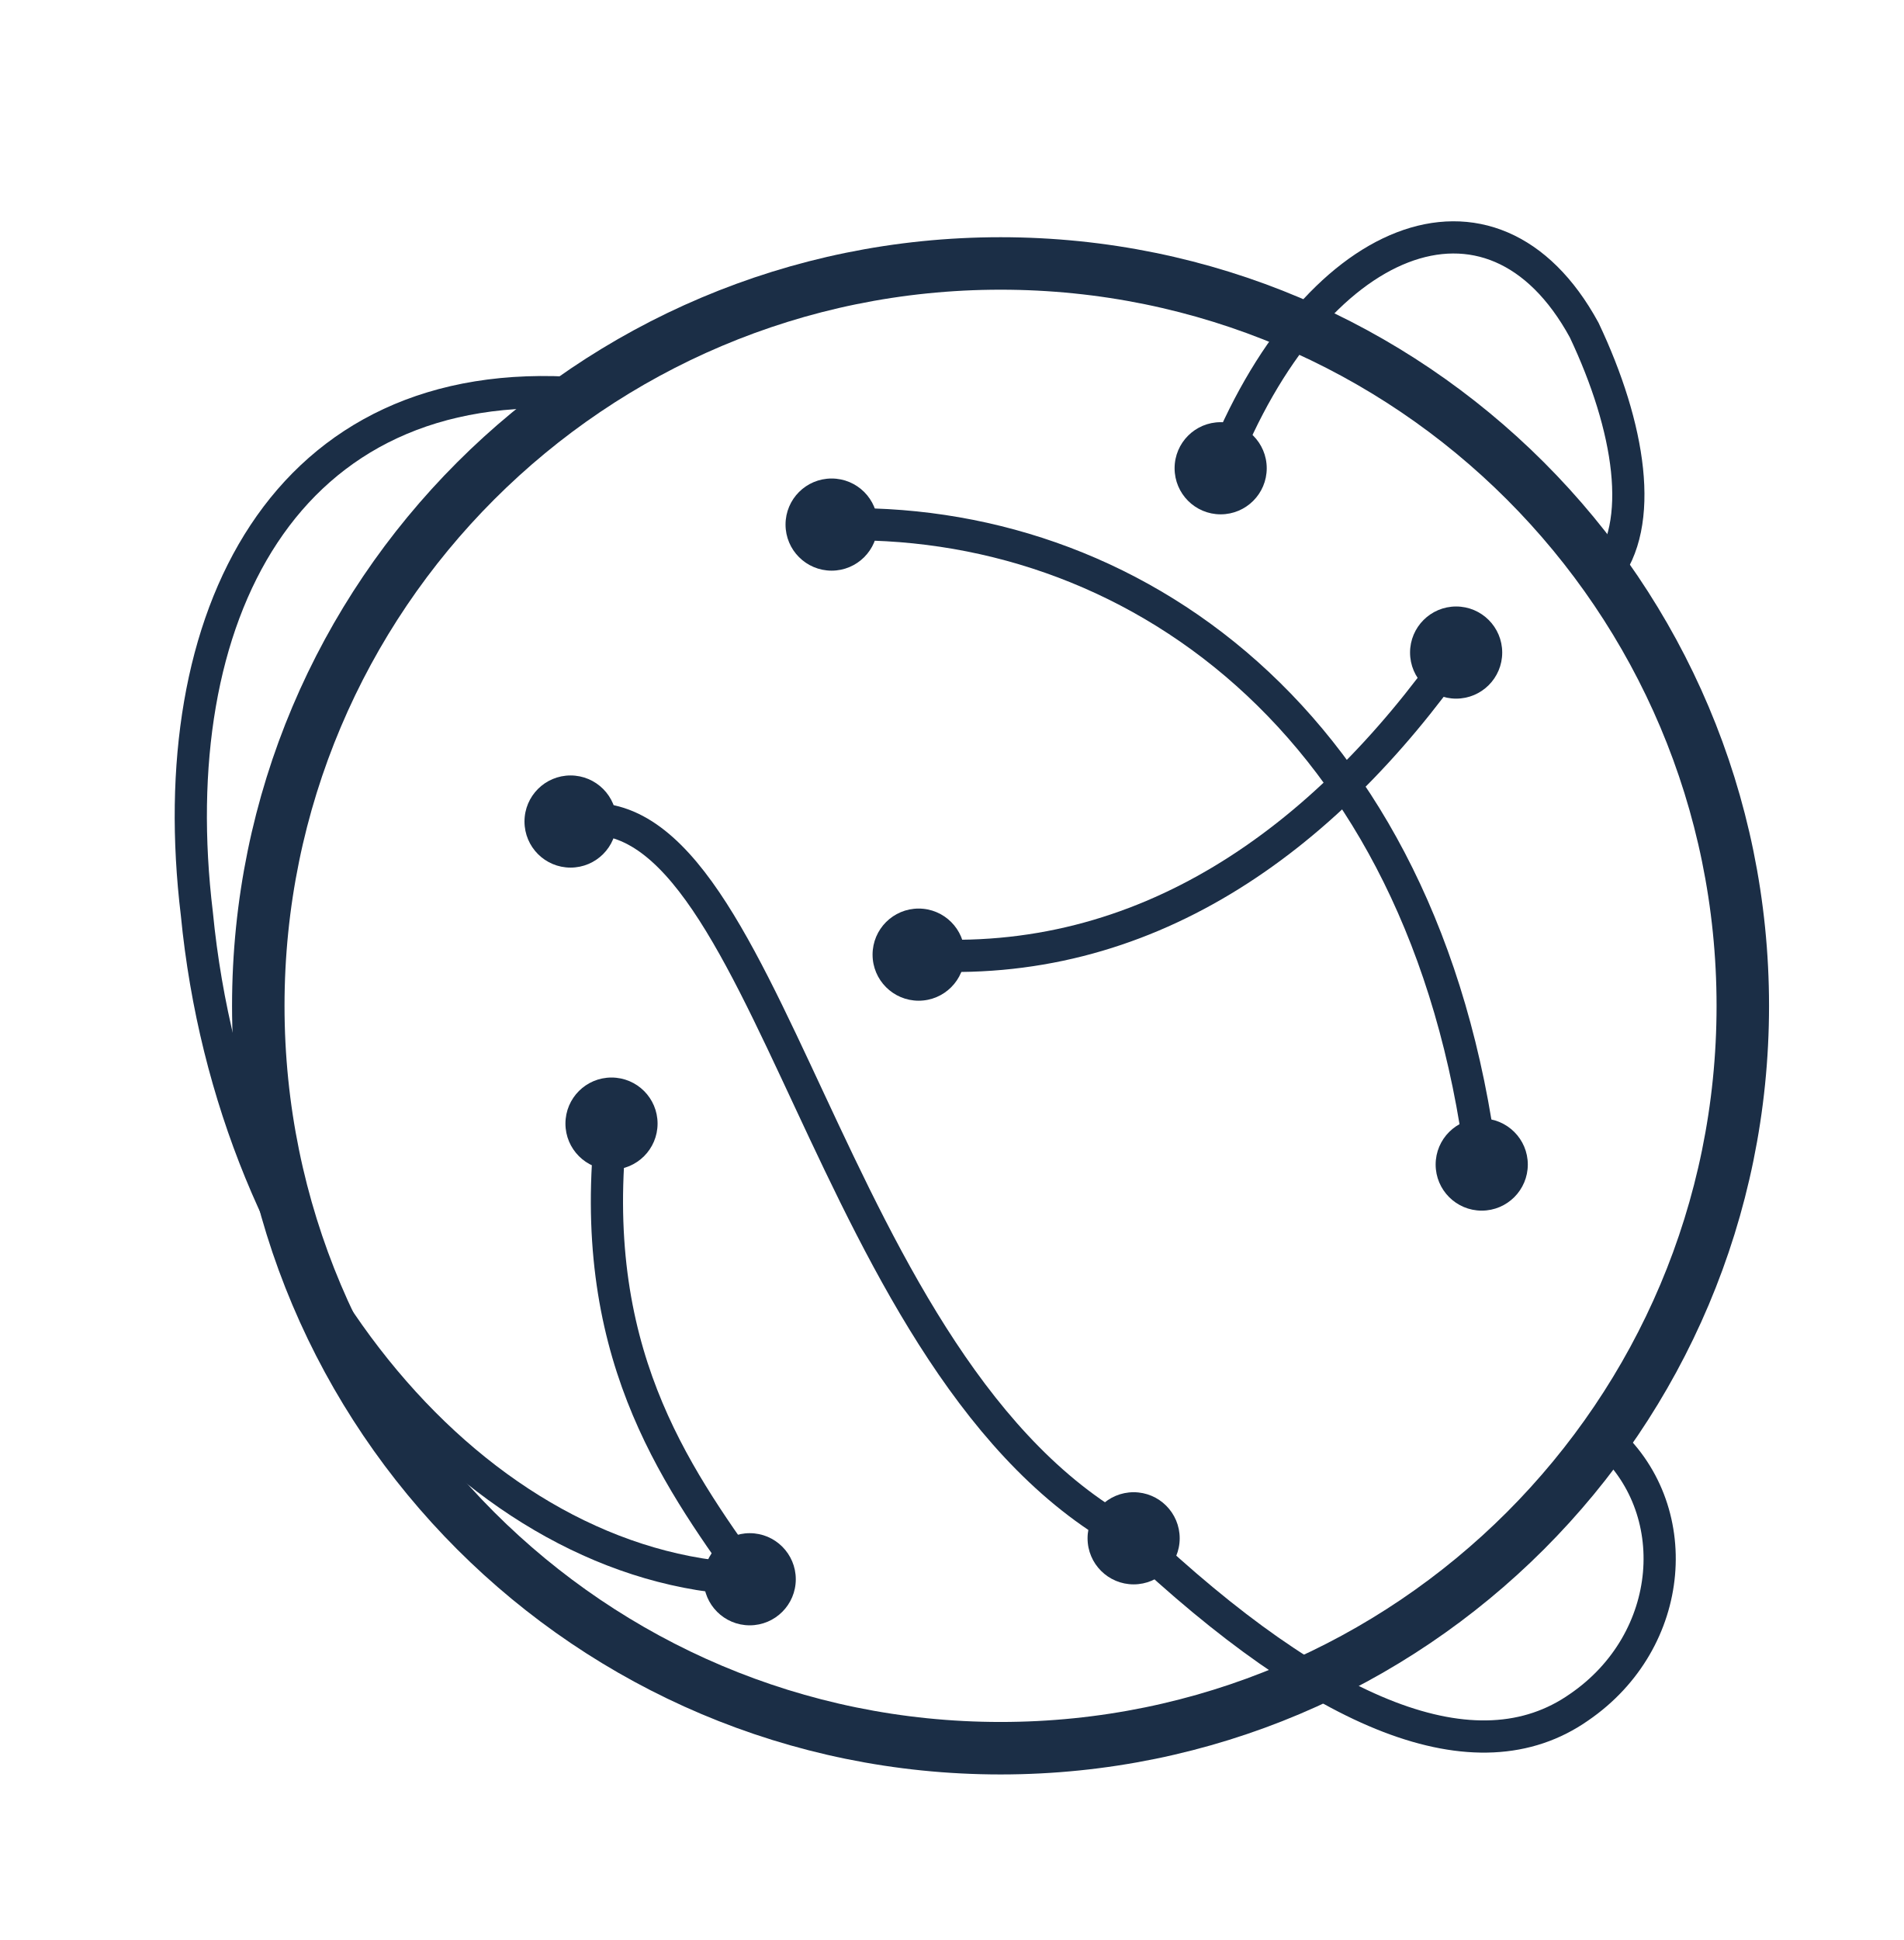
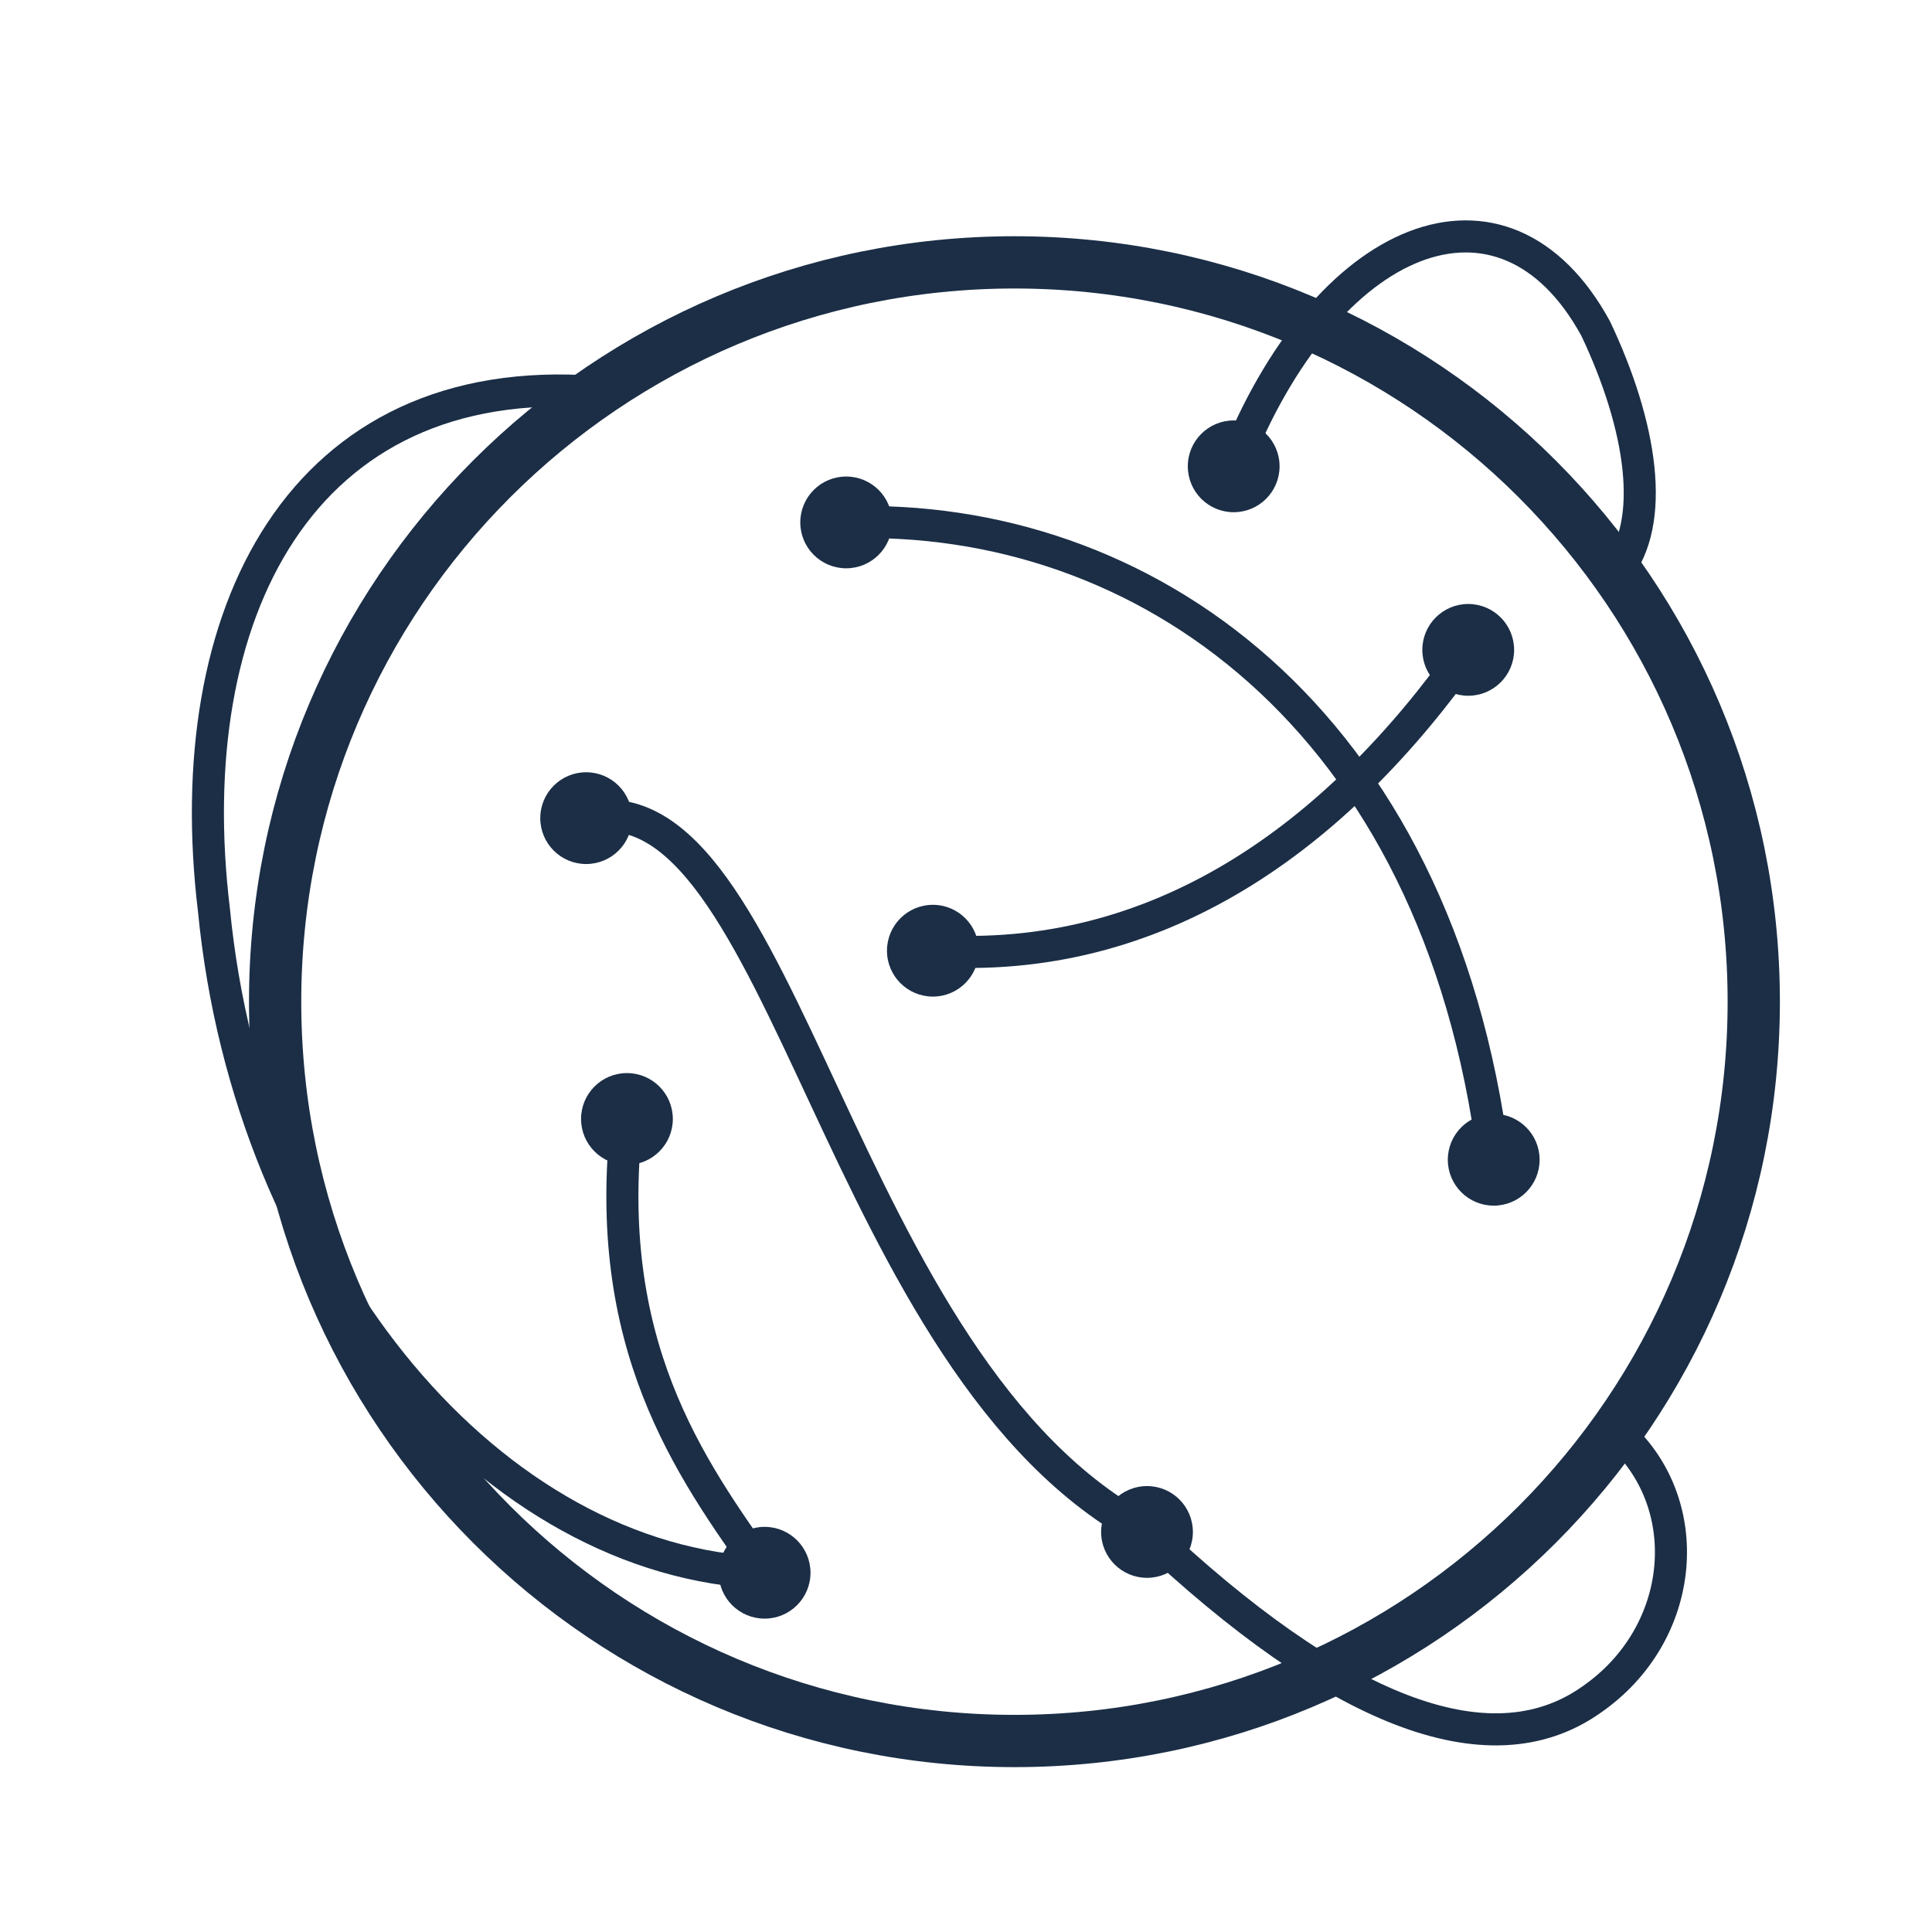
- <svg xmlns="http://www.w3.org/2000/svg" viewBox="488.992 246.969 79.821 81.325" fill="none" role="img" aria-label="Majesta.Net">
-   <g class="symbol" stroke="#1B2E46" fill="none" stroke-linecap="round" stroke-linejoin="round">
-     <path d="M 513.343 263.467 C 500.894 262.52 495.743 272.822 497.245 285.271 C 498.748 300.724 509.05 312.743 520.425 313.172" stroke-width="1.35" />
-     <path d="M 540.171 266.598 C 544.034 256.725 551.546 253.72 555.41 260.803 C 557.341 264.881 557.985 268.959 556.268 271.048" stroke-width="1.35" />
-     <path d="M 536.522 311.455 C 544.464 318.967 550.902 321.543 555.195 318.538 C 559.273 315.748 559.702 310.168 556.268 307.22" stroke-width="1.35" />
-     <path d="M 562.062 289.134 C 562.062 306.321 548.129 320.254 530.942 320.254 C 513.754 320.254 499.821 306.321 499.821 289.134 C 499.821 271.947 513.754 258.013 530.942 258.013 C 548.129 258.013 562.062 271.947 562.062 289.134" stroke-width="2.2" />
-     <path d="M 523.859 268.959 C 536.307 268.53 548.755 277.115 551.116 295.787" stroke-width="1.35" />
-     <path d="M 527.508 286.988 C 536.951 287.631 544.463 282.266 550.043 274.325" stroke-width="1.35" />
-     <path d="M 514.63 294.07 C 513.557 303.514 517.206 308.665 520.425 313.172" stroke-width="1.35" />
-     <path d="M 512.913 281.407 C 521.283 279.476 523.43 304.587 536.522 311.455" stroke-width="1.35" />
-   </g>
-   <g class="symbol-nodes" fill="#1B2E46" stroke="none">
-     <path d="M 525.791 268.959 C 525.791 270.026 524.926 270.891 523.859 270.891 C 522.792 270.891 521.927 270.026 521.927 268.959 C 521.927 267.892 522.792 267.028 523.859 267.028 C 524.926 267.028 525.791 267.892 525.791 268.959 Z" />
-     <path d="M 542.102 266.598 C 542.102 267.665 541.237 268.53 540.17 268.53 C 539.103 268.53 538.239 267.665 538.239 266.598 C 538.239 265.532 539.103 264.667 540.17 264.667 C 541.237 264.667 542.102 265.532 542.102 266.598 Z" />
-     <path d="M 551.975 274.325 C 551.975 275.392 551.11 276.256 550.043 276.256 C 548.976 276.256 548.111 275.392 548.111 274.325 C 548.111 273.258 548.976 272.393 550.043 272.393 C 551.11 272.393 551.975 273.258 551.975 274.325 Z" />
-     <path d="M 529.439 286.988 C 529.439 288.054 528.574 288.919 527.508 288.919 C 526.441 288.919 525.576 288.054 525.576 286.988 C 525.576 285.921 526.441 285.056 527.508 285.056 C 528.574 285.056 529.439 285.921 529.439 286.988 Z" />
-     <path d="M 514.845 281.407 C 514.845 282.474 513.98 283.339 512.913 283.339 C 511.846 283.339 510.982 282.474 510.982 281.407 C 510.982 280.341 511.846 279.476 512.913 279.476 C 513.98 279.476 514.845 280.341 514.845 281.407 Z" />
-     <path d="M 516.562 294.07 C 516.562 295.137 515.697 296.002 514.63 296.002 C 513.563 296.002 512.699 295.137 512.699 294.07 C 512.699 293.003 513.563 292.139 514.63 292.139 C 515.697 292.139 516.562 293.003 516.562 294.07 Z" />
-     <path d="M 522.357 313.172 C 522.357 314.238 521.492 315.103 520.425 315.103 C 519.358 315.103 518.493 314.238 518.493 313.172 C 518.493 312.105 519.358 311.24 520.425 311.24 C 521.492 311.24 522.357 312.105 522.357 313.172 Z" />
-     <path d="M 538.453 311.455 C 538.453 312.521 537.589 313.386 536.522 313.386 C 535.455 313.386 534.59 312.521 534.59 311.455 C 534.59 310.388 535.455 309.523 536.522 309.523 C 537.589 309.523 538.453 310.388 538.453 311.455 Z" />
-     <path d="M 553.048 295.787 C 553.048 296.854 552.183 297.719 551.116 297.719 C 550.049 297.719 549.184 296.854 549.184 295.787 C 549.184 294.72 550.049 293.856 551.116 293.856 C 552.183 293.856 553.048 294.72 553.048 295.787 Z" />
+ <svg xmlns="http://www.w3.org/2000/svg" viewBox="0 0 79.821 81.325" width="32" height="32" fill="none" role="img" aria-label="Majesta.Net">
+   <g transform="translate(-488.992 -246.969)">
+     <g class="symbol" stroke="#1B2E46" fill="none" stroke-linecap="round" stroke-linejoin="round">
+       <path d="M 513.343 263.467 C 500.894 262.52 495.743 272.822 497.245 285.271 C 498.748 300.724 509.05 312.743 520.425 313.172" stroke-width="1.35" />
+       <path d="M 540.171 266.598 C 544.034 256.725 551.546 253.72 555.41 260.803 C 557.341 264.881 557.985 268.959 556.268 271.048" stroke-width="1.35" />
+       <path d="M 536.522 311.455 C 544.464 318.967 550.902 321.543 555.195 318.538 C 559.273 315.748 559.702 310.168 556.268 307.22" stroke-width="1.35" />
+       <path d="M 562.062 289.134 C 562.062 306.321 548.129 320.254 530.942 320.254 C 513.754 320.254 499.821 306.321 499.821 289.134 C 499.821 271.947 513.754 258.013 530.942 258.013 C 548.129 258.013 562.062 271.947 562.062 289.134" stroke-width="2.2" />
+       <path d="M 523.859 268.959 C 536.307 268.53 548.755 277.115 551.116 295.787" stroke-width="1.35" />
+       <path d="M 527.508 286.988 C 536.951 287.631 544.463 282.266 550.043 274.325" stroke-width="1.35" />
+       <path d="M 514.63 294.07 C 513.557 303.514 517.206 308.665 520.425 313.172" stroke-width="1.35" />
+       <path d="M 512.913 281.407 C 521.283 279.476 523.43 304.587 536.522 311.455" stroke-width="1.35" />
+     </g>
+     <g class="symbol-nodes" fill="#1B2E46" stroke="none">
+       <path d="M 525.791 268.959 C 525.791 270.026 524.926 270.891 523.859 270.891 C 522.792 270.891 521.927 270.026 521.927 268.959 C 521.927 267.892 522.792 267.028 523.859 267.028 C 524.926 267.028 525.791 267.892 525.791 268.959 Z" />
+       <path d="M 542.102 266.598 C 542.102 267.665 541.237 268.53 540.17 268.53 C 539.103 268.53 538.239 267.665 538.239 266.598 C 538.239 265.532 539.103 264.667 540.17 264.667 C 541.237 264.667 542.102 265.532 542.102 266.598 Z" />
+       <path d="M 551.975 274.325 C 551.975 275.392 551.11 276.256 550.043 276.256 C 548.976 276.256 548.111 275.392 548.111 274.325 C 548.111 273.258 548.976 272.393 550.043 272.393 C 551.11 272.393 551.975 273.258 551.975 274.325 Z" />
+       <path d="M 529.439 286.988 C 529.439 288.054 528.574 288.919 527.508 288.919 C 526.441 288.919 525.576 288.054 525.576 286.988 C 525.576 285.921 526.441 285.056 527.508 285.056 C 528.574 285.056 529.439 285.921 529.439 286.988 Z" />
+       <path d="M 514.845 281.407 C 514.845 282.474 513.98 283.339 512.913 283.339 C 511.846 283.339 510.982 282.474 510.982 281.407 C 510.982 280.341 511.846 279.476 512.913 279.476 C 513.98 279.476 514.845 280.341 514.845 281.407 Z" />
+       <path d="M 516.562 294.07 C 516.562 295.137 515.697 296.002 514.63 296.002 C 513.563 296.002 512.699 295.137 512.699 294.07 C 512.699 293.003 513.563 292.139 514.63 292.139 C 515.697 292.139 516.562 293.003 516.562 294.07 Z" />
+       <path d="M 522.357 313.172 C 522.357 314.238 521.492 315.103 520.425 315.103 C 519.358 315.103 518.493 314.238 518.493 313.172 C 518.493 312.105 519.358 311.24 520.425 311.24 C 521.492 311.24 522.357 312.105 522.357 313.172 Z" />
+       <path d="M 538.453 311.455 C 538.453 312.521 537.589 313.386 536.522 313.386 C 535.455 313.386 534.59 312.521 534.59 311.455 C 534.59 310.388 535.455 309.523 536.522 309.523 C 537.589 309.523 538.453 310.388 538.453 311.455 Z" />
+       <path d="M 553.048 295.787 C 553.048 296.854 552.183 297.719 551.116 297.719 C 550.049 297.719 549.184 296.854 549.184 295.787 C 549.184 294.72 550.049 293.856 551.116 293.856 C 552.183 293.856 553.048 294.72 553.048 295.787 Z" />
+     </g>
  </g>
</svg>
